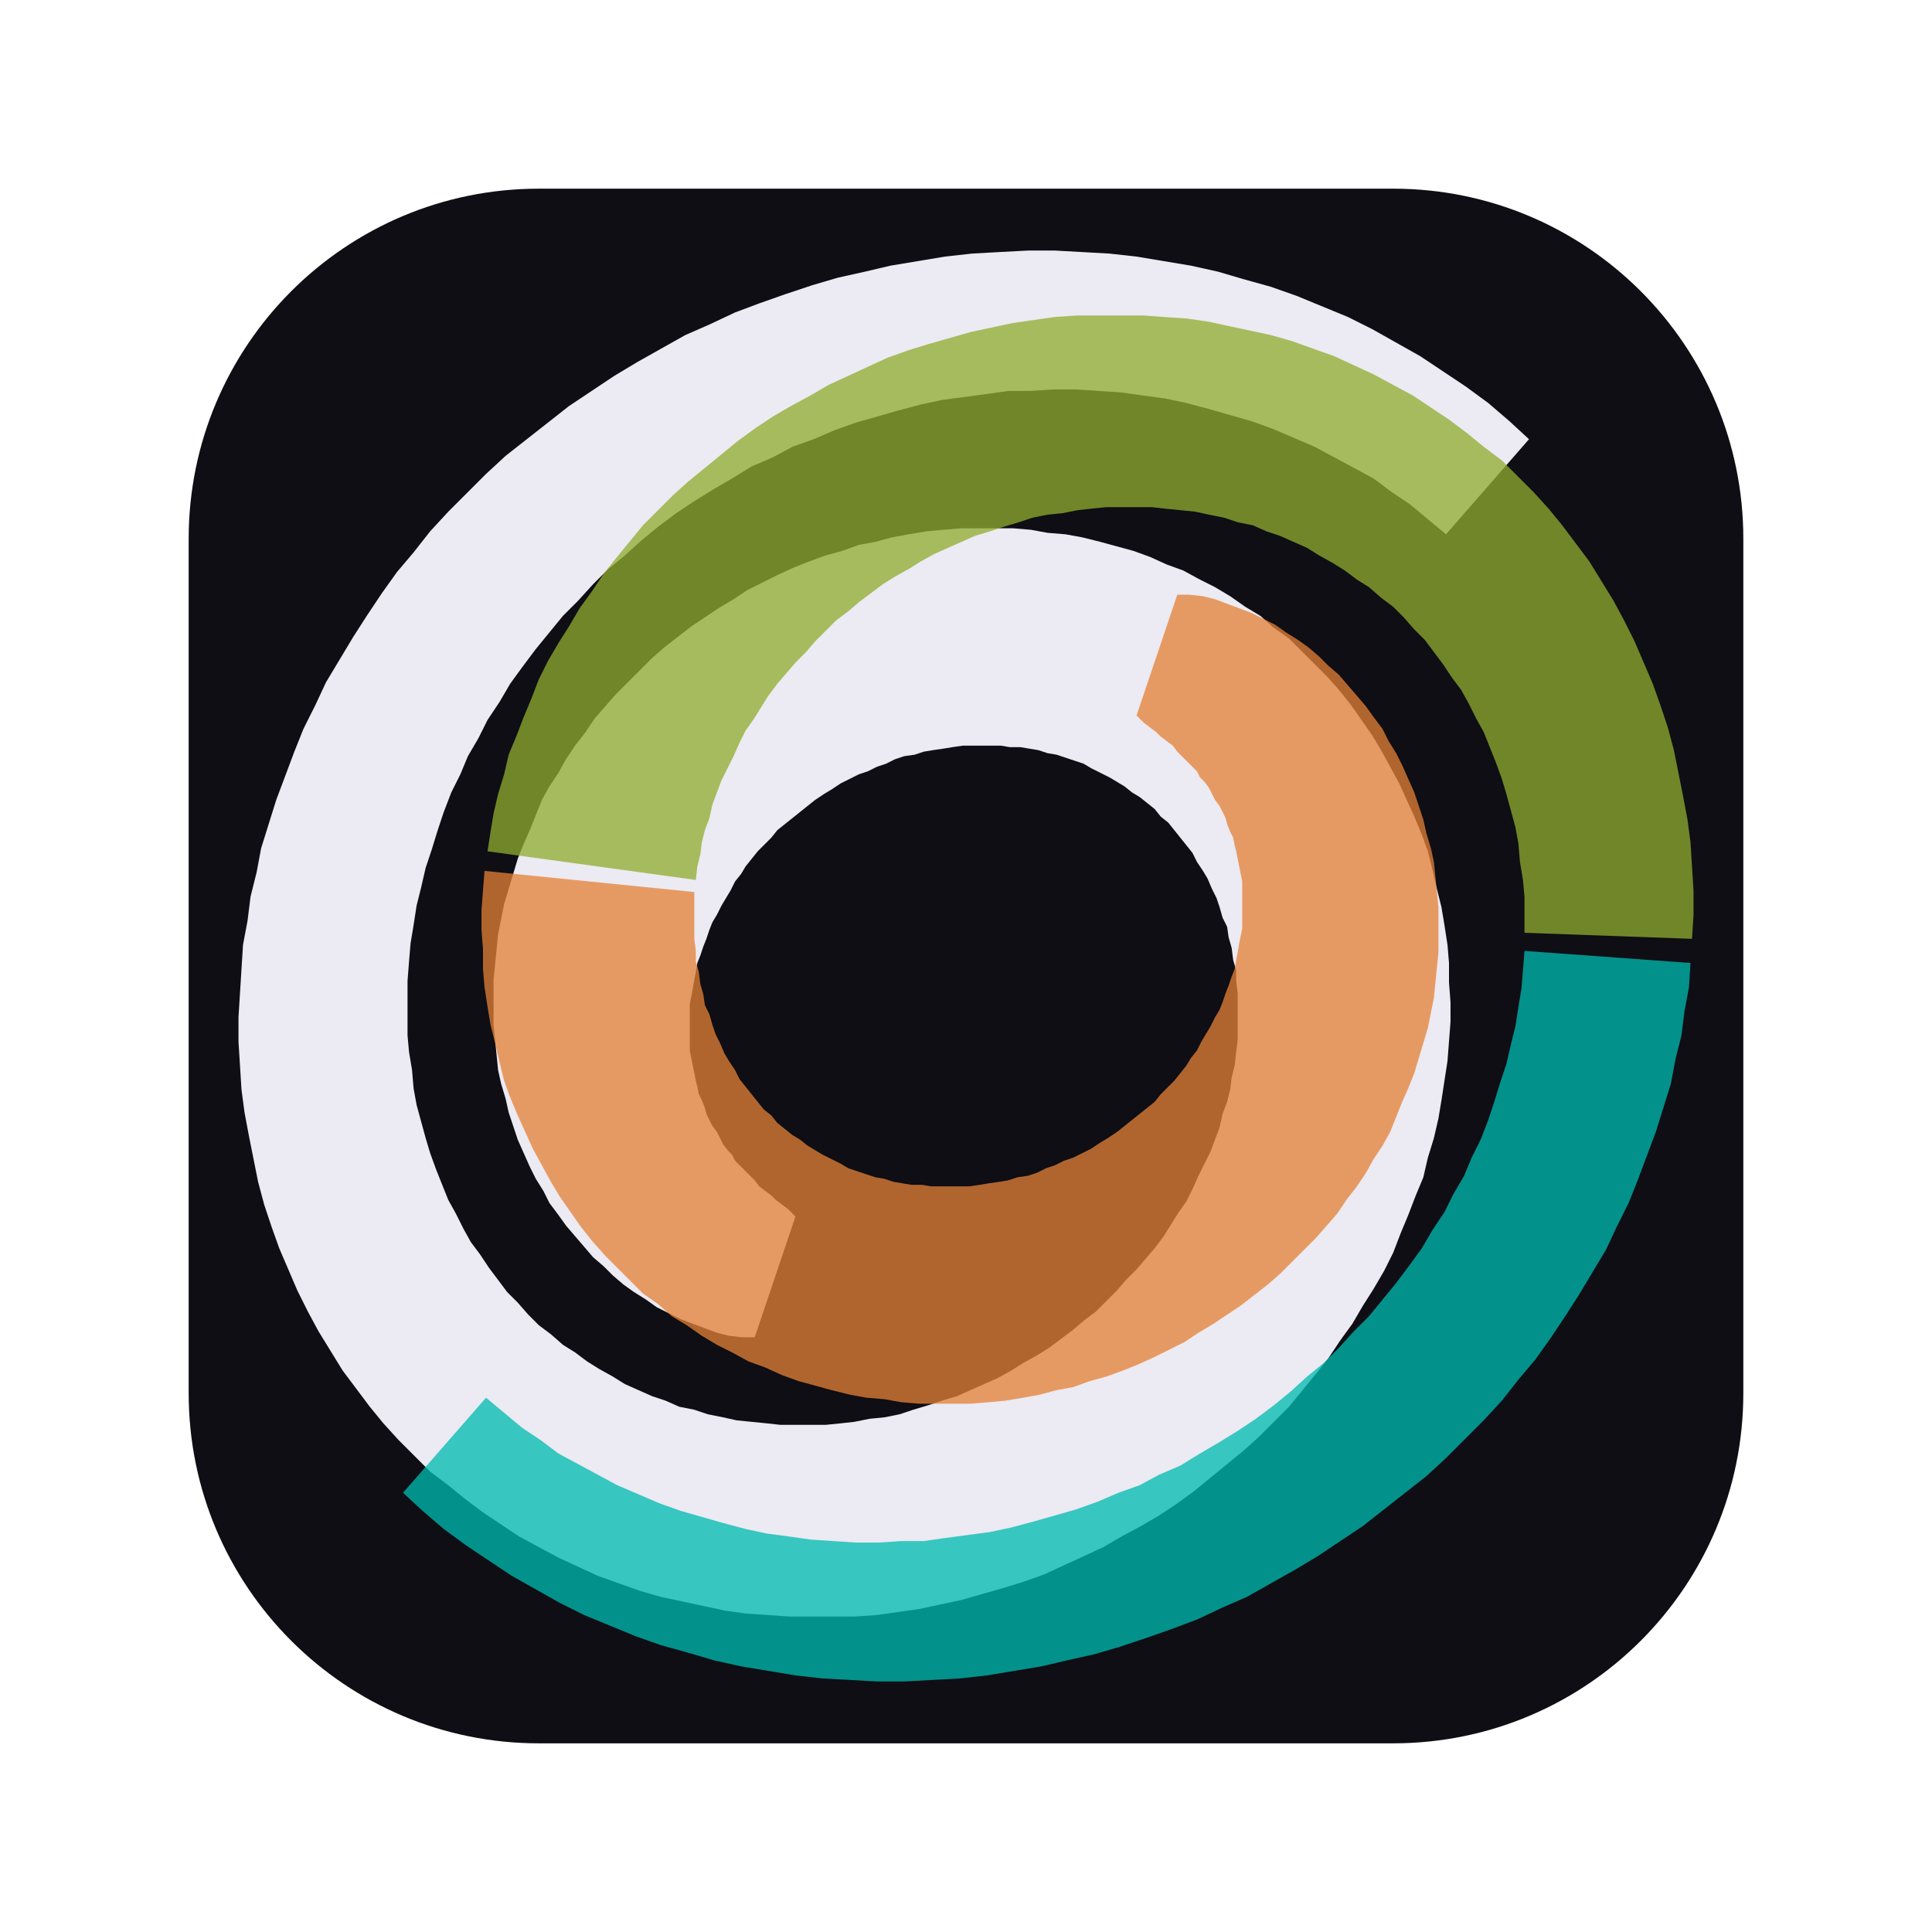
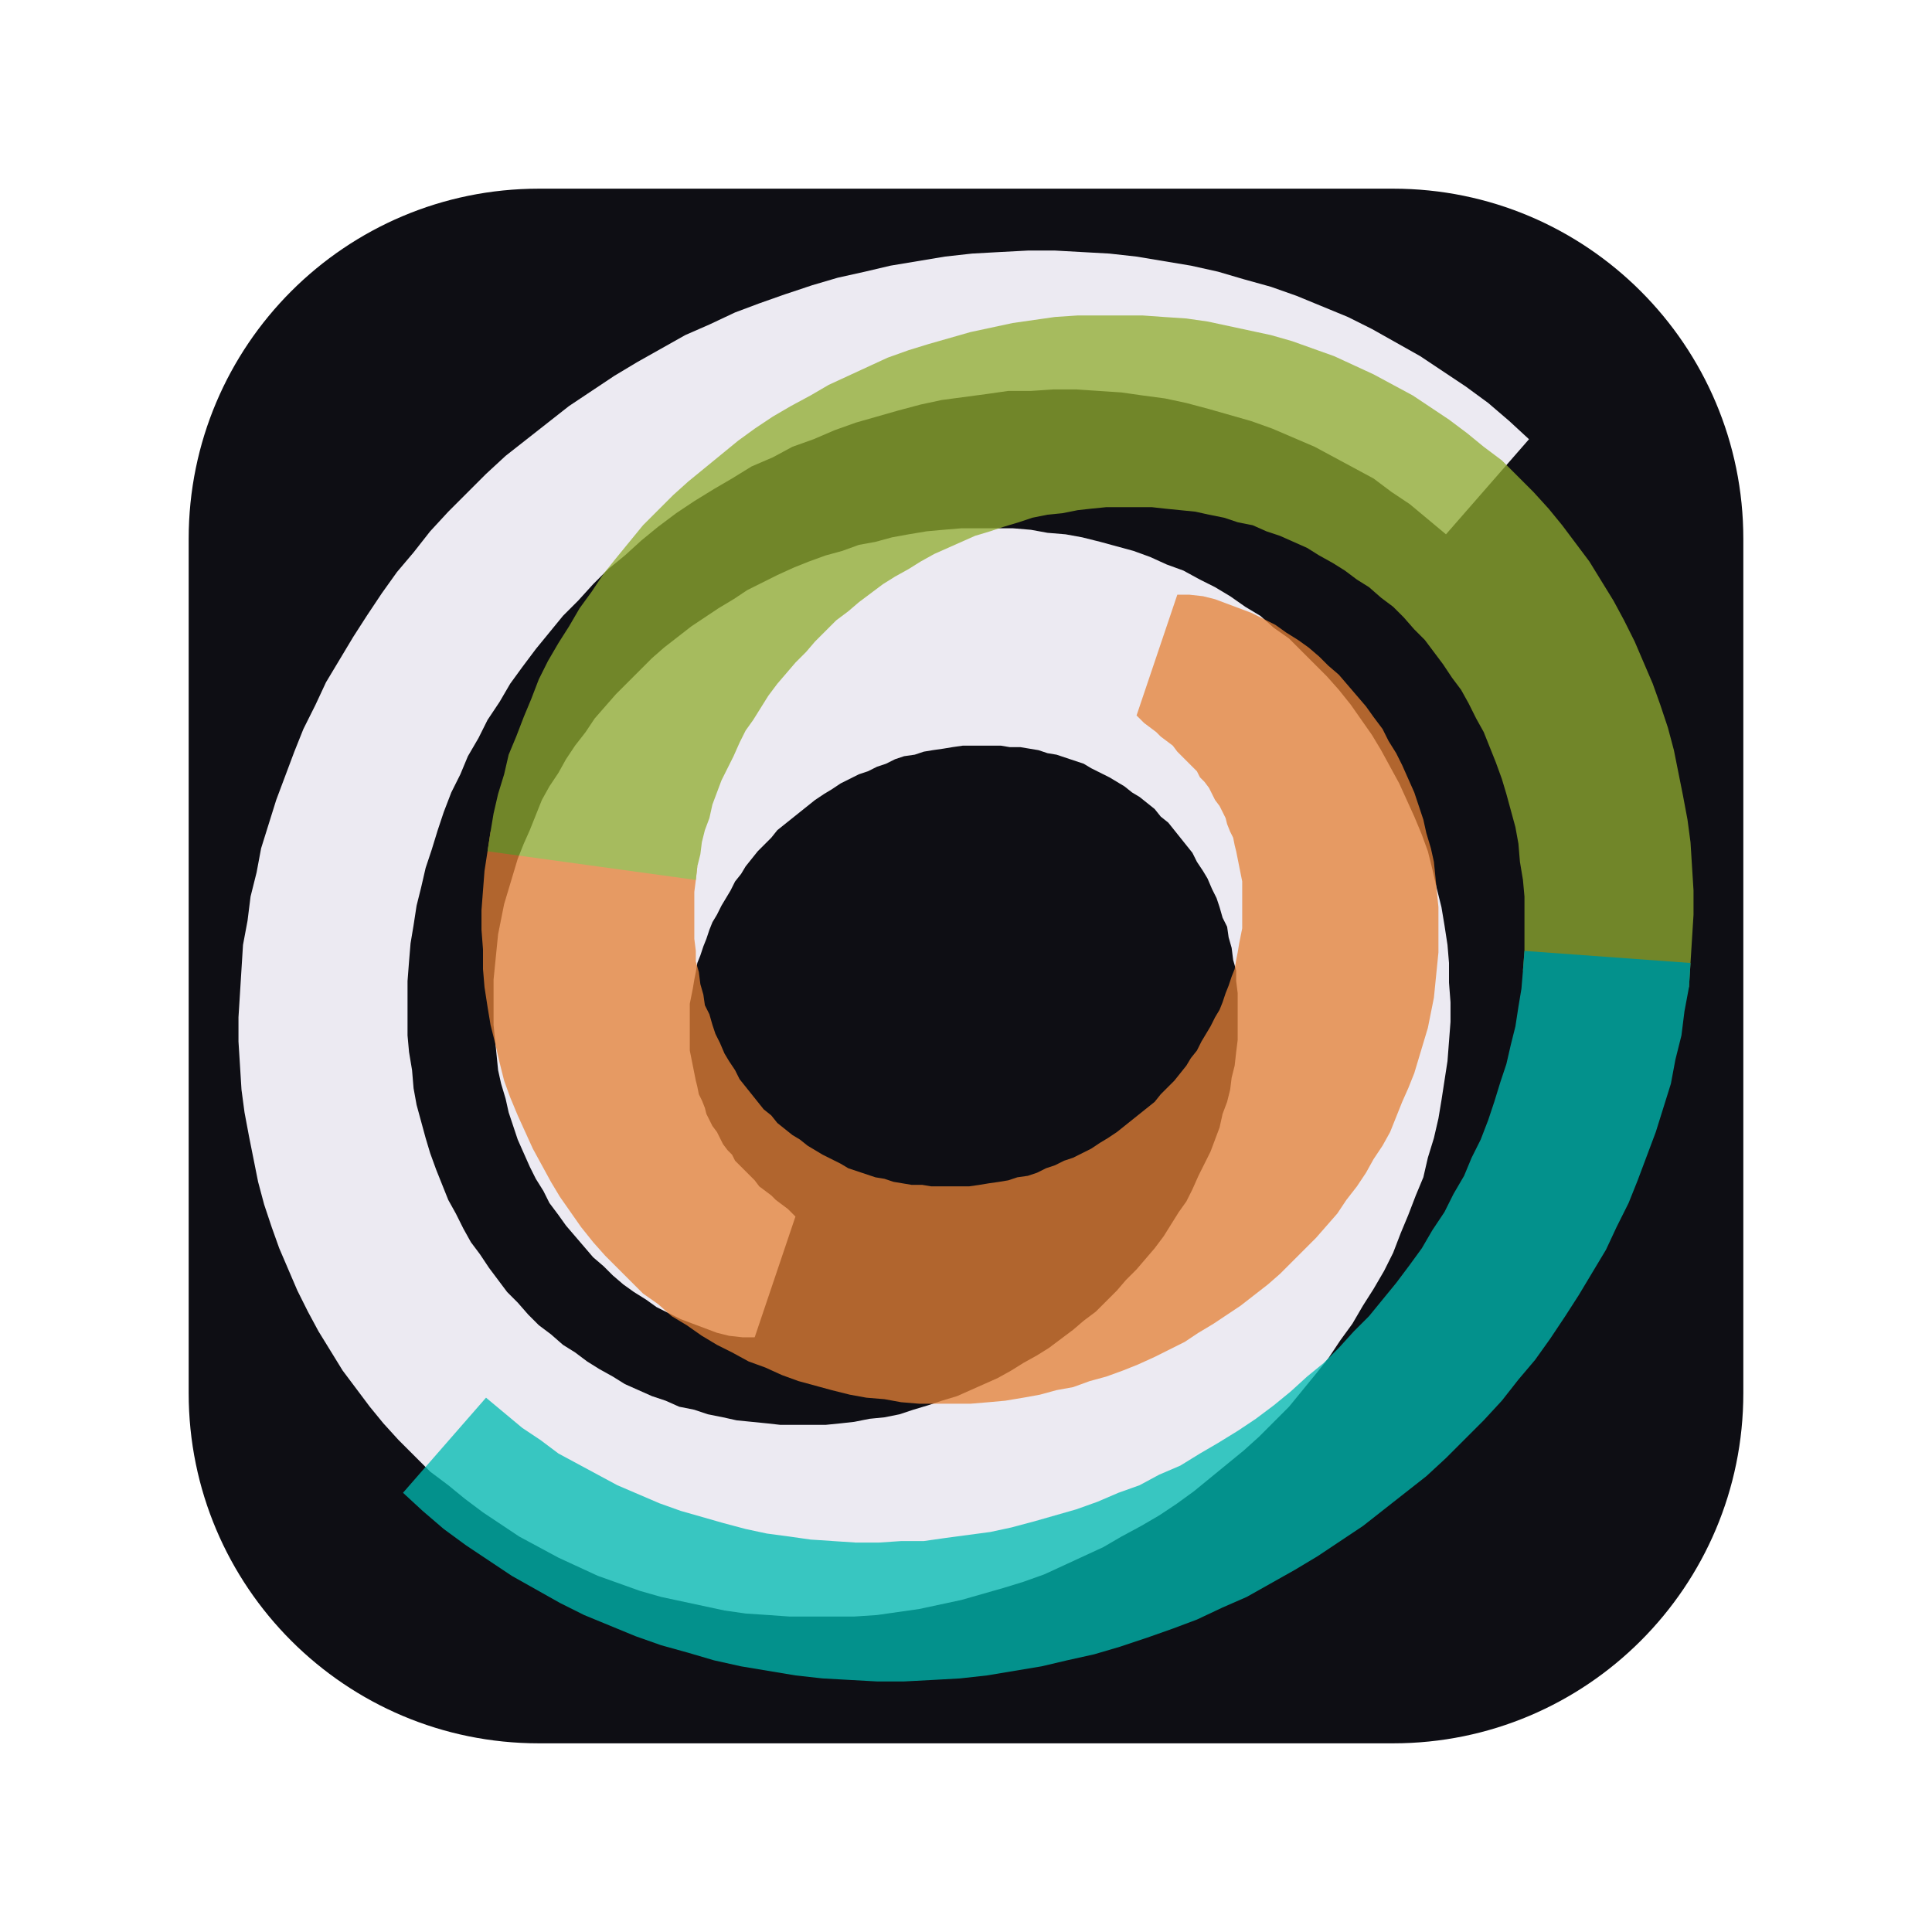
<svg xmlns="http://www.w3.org/2000/svg" viewBox="0 0 128 128" role="img" aria-label="Chaos of Zen">
  <rect x="12.5" y="12.5" width="103" height="103" rx="23.2" ry="23.2" fill="#0e0e14" />
  <g>
    <path d="M 52.7,80.6 L 52.2,80.1 L 51.8,79.8 L 51.4,79.5 L 51.1,79.2 L 50.7,78.9 L 50.3,78.6 L 50.0,78.2 L 49.7,77.9 L 49.4,77.6 L 49.0,77.2 L 48.7,76.9 L 48.5,76.5 L 48.2,76.2 L 47.9,75.8 L 47.7,75.4 L 47.5,75.0 L 47.2,74.6 L 47.0,74.2 L 46.8,73.8 L 46.7,73.4 L 46.5,72.9 L 46.3,72.5 L 46.2,72.0 L 46.1,71.6 L 46.0,71.1 L 45.9,70.6 L 45.8,70.1 L 45.7,69.6 L 45.7,69.1 L 45.7,68.6 L 45.7,68.1 L 45.7,67.6 L 45.7,67.1 L 45.7,66.5 L 45.8,66.0 L 45.9,65.5 L 46.0,64.9 L 46.1,64.4 L 46.2,63.8 L 46.4,63.3 L 46.6,62.7 L 46.8,62.2 L 47.0,61.6 L 47.2,61.1 L 47.5,60.6 L 47.8,60.0 L 48.1,59.5 L 48.4,59.0 L 48.7,58.4 L 49.1,57.9 L 49.4,57.4 L 49.8,56.9 L 50.2,56.4 L 50.6,56.0 L 51.1,55.5 L 51.5,55.0 L 52.0,54.6 L 52.5,54.2 L 53.0,53.8 L 53.5,53.4 L 54.0,53.0 L 54.6,52.6 L 55.1,52.3 L 55.7,51.9 L 56.3,51.6 L 56.9,51.3 L 57.5,51.1 L 58.1,50.8 L 58.7,50.6 L 59.3,50.3 L 59.9,50.1 L 60.6,50.0 L 61.2,49.8 L 61.8,49.7 L 62.5,49.6 L 63.1,49.5 L 63.8,49.4 L 64.4,49.4 L 65.0,49.4 L 65.7,49.4 L 66.3,49.4 L 66.9,49.5 L 67.6,49.5 L 68.2,49.6 L 68.8,49.7 L 69.4,49.9 L 70.0,50.0 L 70.6,50.2 L 71.2,50.4 L 71.8,50.6 L 72.3,50.9 L 72.9,51.2 L 73.5,51.5 L 74.0,51.8 L 74.5,52.1 L 75.0,52.5 L 75.5,52.8 L 76.0,53.2 L 76.5,53.6 L 76.9,54.1 L 77.4,54.5 L 77.8,55.0 L 78.2,55.5 L 78.6,56.0 L 79.0,56.5 L 79.3,57.1 L 79.7,57.7 L 80.0,58.2 L 80.3,58.9 L 80.6,59.5 L 80.8,60.1 L 81.0,60.8 L 81.3,61.4 L 81.4,62.1 L 81.6,62.8 L 81.7,63.6 L 81.9,64.3 L 81.9,65.0 L 82.0,65.8 L 82.0,66.6 L 82.0,67.3 L 82.0,68.1 L 82.0,68.9 L 81.9,69.7 L 81.8,70.6 L 81.6,71.4 L 81.5,72.2 L 81.3,73.0 L 81.0,73.8 L 80.8,74.7 L 80.5,75.5 L 80.2,76.3 L 79.8,77.1 L 79.4,77.9 L 79.0,78.8 L 78.6,79.6 L 78.1,80.3 L 77.6,81.1 L 77.1,81.9 L 76.5,82.7 L 75.9,83.4 L 75.3,84.1 L 74.6,84.8 L 74.0,85.5 L 73.3,86.2 L 72.6,86.9 L 71.8,87.5 L 71.1,88.1 L 70.3,88.7 L 69.5,89.3 L 68.7,89.8 L 67.8,90.3 L 67.0,90.8 L 66.1,91.3 L 65.2,91.7 L 64.3,92.1 L 63.4,92.5 L 62.4,92.8 L 61.5,93.1 L 60.5,93.4 L 59.6,93.7 L 58.6,93.9 L 57.6,94.0 L 56.6,94.2 L 55.7,94.3 L 54.7,94.4 L 53.7,94.4 L 52.7,94.4 L 51.7,94.4 L 50.8,94.3 L 49.8,94.2 L 48.8,94.1 L 47.9,93.9 L 46.9,93.7 L 46.0,93.4 L 45.0,93.2 L 44.1,92.8 L 43.2,92.5 L 42.3,92.1 L 41.4,91.7 L 40.6,91.2 L 39.7,90.7 L 38.9,90.2 L 38.1,89.6 L 37.3,89.1 L 36.5,88.4 L 35.7,87.8 L 35.0,87.1 L 34.3,86.3 L 33.6,85.6 L 33.0,84.8 L 32.4,84.0 L 31.8,83.1 L 31.2,82.3 L 30.7,81.4 L 30.2,80.4 L 29.7,79.5 L 29.3,78.5 L 28.9,77.5 L 28.5,76.4 L 28.2,75.4 L 27.9,74.3 L 27.6,73.2 L 27.4,72.1 L 27.3,70.9 L 27.1,69.7 L 27.0,68.6 L 27.0,67.4 L 27.0,66.2 L 27.0,65.0 L 27.1,63.7 L 27.2,62.5 L 27.4,61.3 L 27.6,60.0 L 27.9,58.8 L 28.2,57.5 L 28.6,56.3 L 29.0,55.0 L 29.4,53.8 L 29.9,52.5 L 30.5,51.3 L 31.0,50.1 L 31.7,48.9 L 32.3,47.7 L 33.1,46.5 L 33.8,45.3 L 34.6,44.2 L 35.5,43.0 L 36.4,41.9 L 37.3,40.8 L 38.3,39.8 L 39.3,38.7 L 40.3,37.7 L 41.4,36.8 L 42.5,35.8 L 43.6,34.9 L 44.8,34.0 L 46.0,33.2 L 47.3,32.4 L 48.5,31.7 L 49.8,30.9 L 51.2,30.3 L 52.5,29.6 L 53.9,29.1 L 55.3,28.5 L 56.7,28.0 L 58.1,27.6 L 59.5,27.2 L 61.0,26.8 L 62.4,26.5 L 63.9,26.3 L 65.4,26.1 L 66.8,25.9 L 68.3,25.9 L 69.8,25.8 L 71.3,25.8 L 72.8,25.9 L 74.3,26.0 L 75.7,26.2 L 77.2,26.4 L 78.6,26.7 L 80.1,27.1 L 81.5,27.5 L 82.9,27.9 L 84.3,28.4 L 85.7,29.0 L 87.1,29.6 L 88.4,30.3 L 89.7,31.0 L 91.0,31.7 L 92.2,32.6 L 93.4,33.4 L 94.6,34.4 L 95.8,35.4 L 101.3,29.1 L 100.0,27.9 L 98.6,26.7 L 97.1,25.6 L 95.6,24.6 L 94.1,23.6 L 92.5,22.7 L 90.9,21.8 L 89.3,21.0 L 87.6,20.3 L 85.9,19.6 L 84.2,19.0 L 82.4,18.5 L 80.7,18.0 L 78.9,17.6 L 77.1,17.3 L 75.3,17.0 L 73.5,16.8 L 71.7,16.7 L 69.9,16.6 L 68.1,16.6 L 66.2,16.7 L 64.4,16.8 L 62.6,17.0 L 60.8,17.3 L 59.0,17.6 L 57.3,18.0 L 55.5,18.4 L 53.8,18.9 L 52.0,19.5 L 50.3,20.1 L 48.7,20.7 L 47.0,21.5 L 45.4,22.2 L 43.8,23.1 L 42.2,24.0 L 40.7,24.9 L 39.2,25.9 L 37.7,26.9 L 36.3,28.0 L 34.9,29.1 L 33.5,30.2 L 32.2,31.4 L 30.9,32.7 L 29.7,33.9 L 28.5,35.2 L 27.4,36.6 L 26.3,37.9 L 25.3,39.3 L 24.3,40.8 L 23.4,42.2 L 22.5,43.7 L 21.6,45.2 L 20.9,46.7 L 20.1,48.3 L 19.5,49.8 L 18.9,51.4 L 18.3,53.0 L 17.8,54.6 L 17.3,56.2 L 17.0,57.8 L 16.6,59.4 L 16.4,61.0 L 16.1,62.6 L 16.0,64.2 L 15.9,65.8 L 15.8,67.4 L 15.8,69.0 L 15.9,70.6 L 16.0,72.2 L 16.2,73.7 L 16.5,75.3 L 16.8,76.8 L 17.1,78.3 L 17.5,79.8 L 18.0,81.3 L 18.5,82.7 L 19.1,84.1 L 19.7,85.5 L 20.4,86.9 L 21.1,88.2 L 21.9,89.5 L 22.7,90.8 L 23.6,92.0 L 24.5,93.2 L 25.4,94.3 L 26.4,95.4 L 27.5,96.5 L 28.5,97.5 L 29.7,98.4 L 30.8,99.3 L 32.0,100.2 L 33.2,101.0 L 34.4,101.8 L 35.7,102.5 L 37.0,103.2 L 38.3,103.8 L 39.6,104.4 L 41.0,104.9 L 42.4,105.4 L 43.8,105.8 L 45.2,106.1 L 46.6,106.4 L 48.0,106.7 L 49.4,106.9 L 50.9,107.0 L 52.3,107.1 L 53.7,107.1 L 55.2,107.1 L 56.6,107.1 L 58.1,107.0 L 59.5,106.8 L 60.9,106.6 L 62.3,106.3 L 63.7,106.0 L 65.1,105.6 L 66.5,105.2 L 67.8,104.8 L 69.2,104.3 L 70.5,103.7 L 71.8,103.1 L 73.1,102.5 L 74.3,101.8 L 75.6,101.1 L 76.8,100.4 L 78.0,99.6 L 79.1,98.8 L 80.2,97.9 L 81.3,97.0 L 82.4,96.1 L 83.4,95.2 L 84.4,94.2 L 85.4,93.2 L 86.3,92.1 L 87.2,91.0 L 88.0,90.0 L 88.8,88.8 L 89.6,87.7 L 90.3,86.5 L 91.0,85.4 L 91.7,84.2 L 92.3,83.0 L 92.8,81.7 L 93.3,80.5 L 93.8,79.2 L 94.3,78.0 L 94.6,76.7 L 95.0,75.4 L 95.3,74.1 L 95.5,72.9 L 95.7,71.6 L 95.9,70.3 L 96.0,69.0 L 96.1,67.7 L 96.1,66.4 L 96.0,65.1 L 96.0,63.8 L 95.9,62.6 L 95.7,61.3 L 95.5,60.1 L 95.2,58.9 L 94.9,57.6 L 94.6,56.4 L 94.2,55.3 L 93.7,54.1 L 93.2,53.0 L 92.7,51.9 L 92.1,50.8 L 91.5,49.7 L 90.9,48.7 L 90.2,47.7 L 89.5,46.7 L 88.7,45.7 L 87.9,44.8 L 87.1,44.0 L 86.2,43.1 L 85.4,42.3 L 84.4,41.6 L 83.5,40.8 L 82.5,40.2 L 81.5,39.5 L 80.5,38.9 L 79.5,38.4 L 78.4,37.8 L 77.3,37.4 L 76.2,36.9 L 75.1,36.5 L 74.0,36.2 L 72.9,35.9 L 71.7,35.6 L 70.6,35.4 L 69.4,35.3 L 68.3,35.1 L 67.1,35.0 L 66.0,35.0 L 64.8,35.0 L 63.7,35.0 L 62.5,35.1 L 61.4,35.2 L 60.2,35.4 L 59.1,35.6 L 58.0,35.9 L 56.9,36.1 L 55.8,36.5 L 54.7,36.8 L 53.6,37.2 L 52.6,37.6 L 51.5,38.1 L 50.5,38.6 L 49.5,39.1 L 48.6,39.7 L 47.6,40.3 L 46.7,40.9 L 45.8,41.5 L 44.9,42.2 L 44.0,42.9 L 43.2,43.6 L 42.4,44.4 L 41.6,45.2 L 40.8,46.0 L 40.1,46.8 L 39.4,47.6 L 38.8,48.5 L 38.1,49.4 L 37.5,50.3 L 37.0,51.2 L 36.4,52.1 L 35.9,53.0 L 35.5,54.0 L 35.1,55.0 L 34.7,55.9 L 34.3,56.9 L 34.0,57.9 L 33.7,58.9 L 33.4,59.9 L 33.2,60.9 L 33.0,61.9 L 32.9,62.9 L 32.8,63.9 L 32.7,64.9 L 32.7,65.9 L 32.7,66.9 L 32.7,67.9 L 32.8,68.9 L 32.9,69.9 L 33.0,70.9 L 33.2,71.8 L 33.5,72.8 L 33.7,73.7 L 34.0,74.6 L 34.3,75.5 L 34.7,76.4 L 35.1,77.3 L 35.5,78.1 L 36.0,78.9 L 36.4,79.7 L 37.0,80.5 L 37.5,81.2 L 38.1,81.9 L 38.7,82.6 L 39.3,83.3 L 40.0,83.9 L 40.6,84.5 L 41.3,85.1 L 42.0,85.6 L 42.8,86.1 L 43.5,86.6 L 44.3,87.0 L 45.1,87.4 L 45.9,87.7 L 46.7,88.0 L 47.5,88.3 L 48.3,88.5 L 49.2,88.6 L 50.0,88.6" fill="#eceaf2" />
  </g>
  <g opacity="0.76">
-     <path d="M 75.3,47.4 L 75.8,47.9 L 76.2,48.2 L 76.6,48.5 L 76.9,48.8 L 77.3,49.1 L 77.7,49.4 L 78.0,49.8 L 78.3,50.1 L 78.6,50.4 L 79.0,50.8 L 79.3,51.1 L 79.5,51.5 L 79.8,51.8 L 80.1,52.2 L 80.3,52.6 L 80.5,53.0 L 80.8,53.4 L 81.0,53.8 L 81.2,54.2 L 81.3,54.6 L 81.5,55.1 L 81.7,55.5 L 81.8,56.0 L 81.9,56.4 L 82.0,56.9 L 82.1,57.4 L 82.2,57.9 L 82.3,58.4 L 82.3,58.9 L 82.3,59.4 L 82.3,59.9 L 82.3,60.4 L 82.3,60.9 L 82.3,61.5 L 82.2,62.0 L 82.1,62.5 L 82.0,63.1 L 81.9,63.6 L 81.8,64.2 L 81.6,64.7 L 81.4,65.3 L 81.2,65.8 L 81.0,66.4 L 80.8,66.9 L 80.5,67.4 L 80.2,68.0 L 79.9,68.5 L 79.6,69.0 L 79.3,69.6 L 78.9,70.1 L 78.6,70.6 L 78.2,71.1 L 77.8,71.6 L 77.4,72.0 L 76.9,72.5 L 76.5,73.0 L 76.0,73.4 L 75.5,73.8 L 75.0,74.2 L 74.5,74.6 L 74.0,75.0 L 73.4,75.4 L 72.9,75.7 L 72.3,76.1 L 71.7,76.4 L 71.1,76.7 L 70.5,76.9 L 69.9,77.2 L 69.3,77.4 L 68.7,77.7 L 68.1,77.9 L 67.4,78.0 L 66.8,78.2 L 66.2,78.3 L 65.5,78.4 L 64.9,78.5 L 64.2,78.6 L 63.6,78.6 L 63.0,78.6 L 62.3,78.6 L 61.7,78.6 L 61.1,78.5 L 60.4,78.5 L 59.8,78.4 L 59.2,78.3 L 58.6,78.1 L 58.0,78.0 L 57.4,77.8 L 56.8,77.6 L 56.2,77.4 L 55.7,77.1 L 55.1,76.8 L 54.5,76.5 L 54.0,76.2 L 53.5,75.9 L 53.0,75.5 L 52.5,75.2 L 52.0,74.8 L 51.5,74.4 L 51.1,73.9 L 50.6,73.5 L 50.2,73.0 L 49.8,72.5 L 49.4,72.0 L 49.0,71.5 L 48.7,70.9 L 48.3,70.3 L 48.0,69.8 L 47.7,69.1 L 47.4,68.5 L 47.2,67.9 L 47.0,67.2 L 46.7,66.6 L 46.6,65.9 L 46.4,65.2 L 46.3,64.4 L 46.1,63.7 L 46.1,63.0 L 46.0,62.2 L 46.0,61.4 L 46.0,60.7 L 46.0,59.9 L 46.0,59.1 L 32.1,57.7 L 32.0,59.0 L 31.9,60.3 L 31.9,61.6 L 32.0,62.9 L 32.0,64.2 L 32.1,65.4 L 32.3,66.7 L 32.5,67.9 L 32.8,69.1 L 33.1,70.4 L 33.4,71.6 L 33.8,72.7 L 34.3,73.9 L 34.8,75.0 L 35.3,76.1 L 35.9,77.2 L 36.5,78.3 L 37.1,79.3 L 37.8,80.3 L 38.5,81.3 L 39.3,82.3 L 40.1,83.2 L 40.9,84.0 L 41.8,84.9 L 42.6,85.7 L 43.6,86.4 L 44.5,87.2 L 45.5,87.8 L 46.5,88.5 L 47.5,89.1 L 48.5,89.6 L 49.6,90.2 L 50.7,90.6 L 51.8,91.1 L 52.9,91.5 L 54.0,91.8 L 55.1,92.1 L 56.3,92.4 L 57.4,92.6 L 58.6,92.7 L 59.7,92.9 L 60.9,93.0 L 62.0,93.0 L 63.2,93.0 L 64.3,93.0 L 65.5,92.9 L 66.6,92.8 L 67.8,92.6 L 68.9,92.4 L 70.0,92.1 L 71.1,91.9 L 72.2,91.5 L 73.3,91.2 L 74.4,90.8 L 75.4,90.4 L 76.5,89.9 L 77.5,89.4 L 78.5,88.9 L 79.4,88.3 L 80.4,87.7 L 81.3,87.1 L 82.2,86.5 L 83.1,85.8 L 84.0,85.1 L 84.8,84.4 L 85.6,83.6 L 86.4,82.8 L 87.2,82.0 L 87.9,81.2 L 88.6,80.4 L 89.2,79.5 L 89.9,78.6 L 90.5,77.7 L 91.0,76.8 L 91.6,75.9 L 92.1,75.0 L 92.5,74.0 L 92.9,73.0 L 93.3,72.1 L 93.7,71.1 L 94.0,70.1 L 94.3,69.1 L 94.6,68.1 L 94.8,67.1 L 95.0,66.1 L 95.1,65.1 L 95.2,64.1 L 95.3,63.1 L 95.3,62.1 L 95.3,61.1 L 95.3,60.1 L 95.2,59.1 L 95.1,58.1 L 95.0,57.1 L 94.8,56.2 L 94.5,55.2 L 94.3,54.3 L 94.0,53.4 L 93.7,52.5 L 93.3,51.6 L 92.9,50.7 L 92.5,49.9 L 92.0,49.1 L 91.6,48.3 L 91.0,47.5 L 90.5,46.8 L 89.9,46.1 L 89.3,45.4 L 88.7,44.7 L 88.0,44.1 L 87.4,43.5 L 86.7,42.9 L 86.0,42.4 L 85.2,41.9 L 84.5,41.4 L 83.7,41.0 L 82.9,40.6 L 82.1,40.3 L 81.3,40.0 L 80.5,39.7 L 79.7,39.5 L 78.8,39.4 L 78.0,39.4" fill="#e58136" />
-     <path d="M 46.1,58.3 L 46.2,57.4 L 46.4,56.6 L 46.5,55.8 L 46.7,55.0 L 47.0,54.2 L 47.2,53.3 L 47.5,52.5 L 47.8,51.7 L 48.2,50.9 L 48.6,50.1 L 49.0,49.2 L 49.4,48.4 L 49.9,47.7 L 50.4,46.9 L 50.9,46.1 L 51.5,45.3 L 52.1,44.6 L 52.7,43.9 L 53.4,43.2 L 54.0,42.5 L 54.7,41.8 L 55.4,41.1 L 56.2,40.5 L 56.9,39.9 L 57.7,39.3 L 58.5,38.7 L 59.3,38.2 L 60.2,37.7 L 61.0,37.2 L 61.9,36.7 L 62.8,36.3 L 63.7,35.9 L 64.6,35.5 L 65.6,35.2 L 66.5,34.9 L 67.5,34.6 L 68.4,34.3 L 69.4,34.1 L 70.4,34.0 L 71.4,33.8 L 72.3,33.7 L 73.3,33.6 L 74.3,33.6 L 75.3,33.6 L 76.3,33.6 L 77.2,33.7 L 78.2,33.8 L 79.2,33.9 L 80.1,34.1 L 81.1,34.3 L 82.0,34.6 L 83.0,34.8 L 83.9,35.2 L 84.8,35.5 L 85.7,35.9 L 86.6,36.3 L 87.4,36.8 L 88.3,37.3 L 89.1,37.8 L 89.9,38.4 L 90.7,38.9 L 91.5,39.6 L 92.3,40.2 L 93.0,40.9 L 93.7,41.7 L 94.4,42.4 L 95.0,43.2 L 95.6,44.0 L 96.2,44.9 L 96.8,45.7 L 97.3,46.6 L 97.8,47.6 L 98.3,48.5 L 98.7,49.5 L 99.1,50.5 L 99.5,51.6 L 99.8,52.6 L 100.1,53.7 L 100.4,54.8 L 100.6,55.9 L 100.7,57.1 L 100.9,58.3 L 101.0,59.4 L 101.0,60.6 L 101.0,61.8 L 112.1,62.2 L 112.2,60.6 L 112.2,59.0 L 112.1,57.4 L 112.0,55.8 L 111.8,54.3 L 111.5,52.7 L 111.2,51.2 L 110.9,49.7 L 110.5,48.2 L 110.0,46.7 L 109.5,45.3 L 108.9,43.9 L 108.3,42.5 L 107.6,41.1 L 106.9,39.8 L 106.1,38.5 L 105.3,37.2 L 104.4,36.0 L 103.5,34.8 L 102.6,33.7 L 101.6,32.6 L 100.5,31.5 L 99.5,30.5 L 98.3,29.6 L 97.2,28.7 L 96.0,27.8 L 94.8,27.0 L 93.6,26.2 L 92.3,25.5 L 91.0,24.8 L 89.7,24.2 L 88.4,23.6 L 87.0,23.1 L 85.6,22.6 L 84.2,22.2 L 82.8,21.9 L 81.4,21.6 L 80.0,21.3 L 78.6,21.1 L 77.1,21.0 L 75.7,20.9 L 74.3,20.9 L 72.8,20.9 L 71.4,20.9 L 69.9,21.0 L 68.5,21.2 L 67.1,21.4 L 65.7,21.7 L 64.3,22.0 L 62.9,22.4 L 61.5,22.8 L 60.2,23.2 L 58.8,23.7 L 57.5,24.3 L 56.2,24.9 L 54.9,25.5 L 53.7,26.2 L 52.4,26.9 L 51.2,27.6 L 50.0,28.4 L 48.9,29.2 L 47.8,30.1 L 46.7,31.0 L 45.6,31.9 L 44.6,32.8 L 43.6,33.8 L 42.6,34.8 L 41.7,35.9 L 40.8,37.0 L 40.0,38.0 L 39.2,39.2 L 38.4,40.3 L 37.7,41.5 L 37.0,42.6 L 36.3,43.8 L 35.7,45.0 L 35.2,46.3 L 34.7,47.5 L 34.2,48.8 L 33.7,50.0 L 33.4,51.3 L 33.0,52.6 L 32.7,53.9 L 32.5,55.1 L 32.3,56.4" fill="#91ac2f" />
+     <path d="M 75.3,47.4 L 75.8,47.9 L 76.2,48.2 L 76.6,48.5 L 76.9,48.8 L 77.3,49.1 L 77.7,49.4 L 78.0,49.8 L 78.3,50.1 L 78.6,50.4 L 79.0,50.8 L 79.3,51.1 L 79.5,51.5 L 79.8,51.8 L 80.1,52.2 L 80.3,52.6 L 80.5,53.0 L 80.8,53.4 L 81.0,53.8 L 81.2,54.2 L 81.3,54.6 L 81.5,55.1 L 81.7,55.5 L 81.8,56.0 L 81.9,56.4 L 82.0,56.9 L 82.1,57.4 L 82.2,57.9 L 82.3,58.4 L 82.3,58.9 L 82.3,59.4 L 82.3,59.9 L 82.3,60.4 L 82.3,60.9 L 82.3,61.5 L 82.2,62.0 L 82.1,62.5 L 82.0,63.1 L 81.9,63.6 L 81.8,64.2 L 81.6,64.7 L 81.4,65.3 L 81.2,65.8 L 81.0,66.4 L 80.8,66.9 L 80.5,67.4 L 80.2,68.0 L 79.9,68.5 L 79.6,69.0 L 79.3,69.6 L 78.9,70.1 L 78.6,70.6 L 78.2,71.1 L 77.8,71.6 L 77.4,72.0 L 76.9,72.5 L 76.5,73.0 L 76.0,73.4 L 75.5,73.8 L 75.0,74.2 L 74.5,74.6 L 74.0,75.0 L 73.4,75.4 L 72.9,75.7 L 72.3,76.1 L 71.7,76.4 L 71.1,76.7 L 70.5,76.9 L 69.9,77.2 L 69.3,77.4 L 68.7,77.7 L 68.1,77.9 L 67.4,78.0 L 66.8,78.2 L 66.2,78.3 L 65.5,78.4 L 64.9,78.5 L 64.2,78.6 L 63.6,78.6 L 63.0,78.6 L 62.3,78.6 L 61.7,78.6 L 61.1,78.5 L 60.4,78.5 L 59.8,78.4 L 59.2,78.3 L 58.6,78.1 L 58.0,78.0 L 57.4,77.8 L 56.8,77.6 L 56.2,77.4 L 55.7,77.1 L 55.1,76.8 L 54.5,76.5 L 54.0,76.2 L 53.5,75.9 L 53.0,75.5 L 52.5,75.2 L 52.0,74.8 L 51.5,74.4 L 51.1,73.9 L 50.6,73.5 L 50.2,73.0 L 49.8,72.5 L 49.4,72.0 L 49.0,71.5 L 48.7,70.9 L 48.3,70.3 L 48.0,69.8 L 47.7,69.1 L 47.4,68.5 L 47.2,67.9 L 47.0,67.2 L 46.7,66.6 L 46.6,65.9 L 46.4,65.2 L 46.3,64.4 L 46.1,63.7 L 46.1,63.0 L 46.0,62.2 L 46.0,61.4 L 46.0,60.7 L 46.0,59.9 L 46.0,59.1 L 46.1,58.3 L 46.2,57.4 L 32.5,55.1 L 32.3,56.4 L 32.1,57.7 L 32.0,59.0 L 31.9,60.3 L 31.9,61.6 L 32.0,62.9 L 32.0,64.2 L 32.1,65.4 L 32.3,66.7 L 32.5,67.9 L 32.8,69.1 L 33.1,70.4 L 33.4,71.6 L 33.8,72.7 L 34.3,73.9 L 34.8,75.0 L 35.3,76.1 L 35.9,77.2 L 36.5,78.3 L 37.1,79.3 L 37.8,80.3 L 38.5,81.3 L 39.3,82.3 L 40.1,83.2 L 40.9,84.0 L 41.8,84.9 L 42.6,85.7 L 43.6,86.4 L 44.5,87.2 L 45.5,87.8 L 46.5,88.5 L 47.5,89.1 L 48.5,89.6 L 49.6,90.2 L 50.7,90.6 L 51.8,91.1 L 52.9,91.5 L 54.0,91.8 L 55.1,92.1 L 56.3,92.4 L 57.4,92.6 L 58.6,92.7 L 59.7,92.9 L 60.9,93.0 L 62.0,93.0 L 63.2,93.0 L 64.3,93.0 L 65.5,92.9 L 66.6,92.8 L 67.8,92.6 L 68.9,92.4 L 70.0,92.1 L 71.1,91.9 L 72.2,91.5 L 73.3,91.2 L 74.4,90.8 L 75.4,90.4 L 76.5,89.9 L 77.5,89.4 L 78.5,88.9 L 79.4,88.3 L 80.4,87.7 L 81.3,87.1 L 82.2,86.5 L 83.1,85.8 L 84.0,85.1 L 84.8,84.4 L 85.6,83.6 L 86.4,82.8 L 87.2,82.0 L 87.9,81.2 L 88.6,80.4 L 89.2,79.5 L 89.9,78.6 L 90.5,77.7 L 91.0,76.8 L 91.6,75.9 L 92.1,75.0 L 92.5,74.0 L 92.9,73.0 L 93.3,72.1 L 93.7,71.1 L 94.0,70.1 L 94.3,69.1 L 94.6,68.1 L 94.8,67.1 L 95.0,66.1 L 95.1,65.1 L 95.2,64.1 L 95.3,63.1 L 95.3,62.1 L 95.3,61.1 L 95.3,60.1 L 95.2,59.1 L 95.1,58.1 L 95.0,57.1 L 94.8,56.2 L 94.5,55.2 L 94.3,54.3 L 94.0,53.4 L 93.7,52.5 L 93.3,51.6 L 92.9,50.7 L 92.5,49.9 L 92.0,49.1 L 91.6,48.3 L 91.0,47.5 L 90.5,46.8 L 89.9,46.1 L 89.3,45.4 L 88.7,44.7 L 88.0,44.1 L 87.4,43.5 L 86.7,42.9 L 86.0,42.4 L 85.2,41.9 L 84.5,41.4 L 83.7,41.0 L 82.9,40.6 L 82.1,40.3 L 81.3,40.0 L 80.5,39.7 L 79.7,39.5 L 78.8,39.4 L 78.0,39.4" fill="#e58136" />
+     <path d="M 46.1,58.3 L 46.2,57.4 L 46.4,56.6 L 46.5,55.8 L 46.7,55.0 L 47.0,54.2 L 47.2,53.3 L 47.5,52.5 L 47.8,51.7 L 48.2,50.9 L 48.6,50.1 L 49.0,49.2 L 49.4,48.4 L 49.9,47.7 L 50.4,46.9 L 50.9,46.1 L 51.5,45.3 L 52.1,44.6 L 52.7,43.9 L 53.4,43.2 L 54.0,42.5 L 54.7,41.8 L 55.4,41.1 L 56.2,40.5 L 56.9,39.9 L 57.7,39.3 L 58.5,38.7 L 59.3,38.2 L 60.2,37.7 L 61.0,37.2 L 61.9,36.7 L 62.8,36.3 L 63.7,35.9 L 64.6,35.5 L 65.6,35.2 L 66.5,34.9 L 67.5,34.6 L 68.4,34.3 L 69.4,34.1 L 70.4,34.0 L 71.4,33.8 L 72.3,33.7 L 73.3,33.6 L 74.3,33.6 L 75.3,33.6 L 76.3,33.6 L 77.2,33.7 L 78.2,33.8 L 79.2,33.9 L 80.1,34.1 L 81.1,34.3 L 82.0,34.6 L 83.0,34.8 L 83.9,35.2 L 84.8,35.5 L 85.7,35.9 L 86.6,36.3 L 87.4,36.8 L 88.3,37.3 L 89.1,37.8 L 89.9,38.4 L 90.7,38.9 L 91.5,39.6 L 92.3,40.2 L 93.0,40.9 L 93.7,41.7 L 94.4,42.4 L 95.0,43.2 L 95.6,44.0 L 96.2,44.9 L 96.8,45.7 L 97.3,46.6 L 97.8,47.6 L 98.3,48.5 L 98.7,49.5 L 99.1,50.5 L 99.5,51.6 L 99.8,52.6 L 100.1,53.7 L 100.4,54.8 L 100.6,55.9 L 100.7,57.1 L 100.9,58.3 L 101.0,59.4 L 101.0,60.6 L 101.0,61.8 L 101.0,63.0 L 100.9,64.3 L 111.9,65.4 L 112.0,63.8 L 112.1,62.2 L 112.2,60.6 L 112.2,59.0 L 112.1,57.4 L 112.0,55.8 L 111.8,54.3 L 111.5,52.7 L 111.2,51.2 L 110.9,49.7 L 110.5,48.2 L 110.0,46.7 L 109.5,45.3 L 108.9,43.9 L 108.3,42.5 L 107.6,41.1 L 106.9,39.8 L 106.1,38.5 L 105.3,37.2 L 104.4,36.0 L 103.5,34.8 L 102.6,33.7 L 101.6,32.6 L 100.5,31.5 L 99.5,30.5 L 98.3,29.6 L 97.2,28.7 L 96.0,27.8 L 94.8,27.0 L 93.6,26.2 L 92.3,25.5 L 91.0,24.8 L 89.7,24.2 L 88.4,23.6 L 87.0,23.1 L 85.6,22.6 L 84.2,22.2 L 82.8,21.9 L 81.4,21.6 L 80.0,21.3 L 78.6,21.1 L 77.1,21.0 L 75.7,20.9 L 74.3,20.9 L 72.8,20.9 L 71.4,20.9 L 69.9,21.0 L 68.5,21.2 L 67.1,21.4 L 65.7,21.7 L 64.3,22.0 L 62.9,22.4 L 61.5,22.8 L 60.2,23.2 L 58.8,23.7 L 57.5,24.3 L 56.2,24.9 L 54.9,25.5 L 53.7,26.2 L 52.4,26.9 L 51.2,27.6 L 50.0,28.4 L 48.9,29.2 L 47.8,30.1 L 46.7,31.0 L 45.6,31.9 L 44.6,32.8 L 43.6,33.8 L 42.6,34.8 L 41.7,35.9 L 40.8,37.0 L 40.0,38.0 L 39.2,39.2 L 38.4,40.3 L 37.7,41.5 L 37.0,42.6 L 36.3,43.8 L 35.7,45.0 L 35.2,46.3 L 34.7,47.5 L 34.2,48.8 L 33.7,50.0 L 33.4,51.3 L 33.0,52.6 L 32.7,53.9 L 32.5,55.1 L 32.3,56.4" fill="#91ac2f" />
    <path d="M 101.0,63.0 L 100.9,64.3 L 100.8,65.5 L 100.6,66.7 L 100.4,68.0 L 100.1,69.2 L 99.8,70.5 L 99.4,71.7 L 99.0,73.0 L 98.6,74.2 L 98.1,75.5 L 97.5,76.7 L 97.0,77.9 L 96.3,79.1 L 95.7,80.3 L 94.9,81.5 L 94.2,82.7 L 93.4,83.8 L 92.5,85.0 L 91.6,86.1 L 90.7,87.2 L 89.7,88.2 L 88.7,89.3 L 87.7,90.3 L 86.6,91.2 L 85.5,92.2 L 84.4,93.1 L 83.2,94.0 L 82.0,94.8 L 80.7,95.6 L 79.5,96.3 L 78.2,97.1 L 76.8,97.7 L 75.5,98.4 L 74.1,98.9 L 72.7,99.5 L 71.3,100.0 L 69.9,100.4 L 68.5,100.8 L 67.0,101.2 L 65.6,101.5 L 64.1,101.7 L 62.6,101.9 L 61.2,102.1 L 59.7,102.1 L 58.2,102.2 L 56.7,102.2 L 55.2,102.1 L 53.7,102.0 L 52.3,101.8 L 50.8,101.6 L 49.4,101.3 L 47.9,100.9 L 46.5,100.5 L 45.1,100.1 L 43.7,99.6 L 42.3,99.0 L 40.9,98.4 L 39.6,97.7 L 38.3,97.0 L 37.0,96.3 L 35.8,95.4 L 34.6,94.6 L 33.4,93.6 L 32.2,92.6 L 26.7,98.9 L 28.0,100.1 L 29.4,101.3 L 30.9,102.4 L 32.4,103.4 L 33.9,104.4 L 35.5,105.3 L 37.1,106.2 L 38.7,107.0 L 40.4,107.7 L 42.1,108.4 L 43.8,109.0 L 45.6,109.5 L 47.3,110.0 L 49.1,110.4 L 50.9,110.7 L 52.7,111.0 L 54.5,111.2 L 56.3,111.3 L 58.1,111.4 L 59.9,111.4 L 61.8,111.3 L 63.6,111.2 L 65.4,111.0 L 67.2,110.7 L 69.0,110.4 L 70.7,110.0 L 72.5,109.6 L 74.2,109.1 L 76.0,108.5 L 77.7,107.9 L 79.3,107.3 L 81.0,106.5 L 82.6,105.8 L 84.2,104.9 L 85.8,104.0 L 87.3,103.1 L 88.8,102.1 L 90.3,101.1 L 91.7,100.0 L 93.1,98.9 L 94.5,97.8 L 95.8,96.6 L 97.1,95.3 L 98.3,94.1 L 99.5,92.8 L 100.6,91.4 L 101.7,90.1 L 102.7,88.7 L 103.7,87.2 L 104.6,85.8 L 105.5,84.3 L 106.4,82.8 L 107.1,81.3 L 107.9,79.7 L 108.5,78.2 L 109.1,76.6 L 109.7,75.0 L 110.2,73.4 L 110.7,71.8 L 111.0,70.2 L 111.4,68.6 L 111.6,67.0 L 111.9,65.4 L 112.0,63.8" fill="#00bbb1" />
  </g>
</svg>
